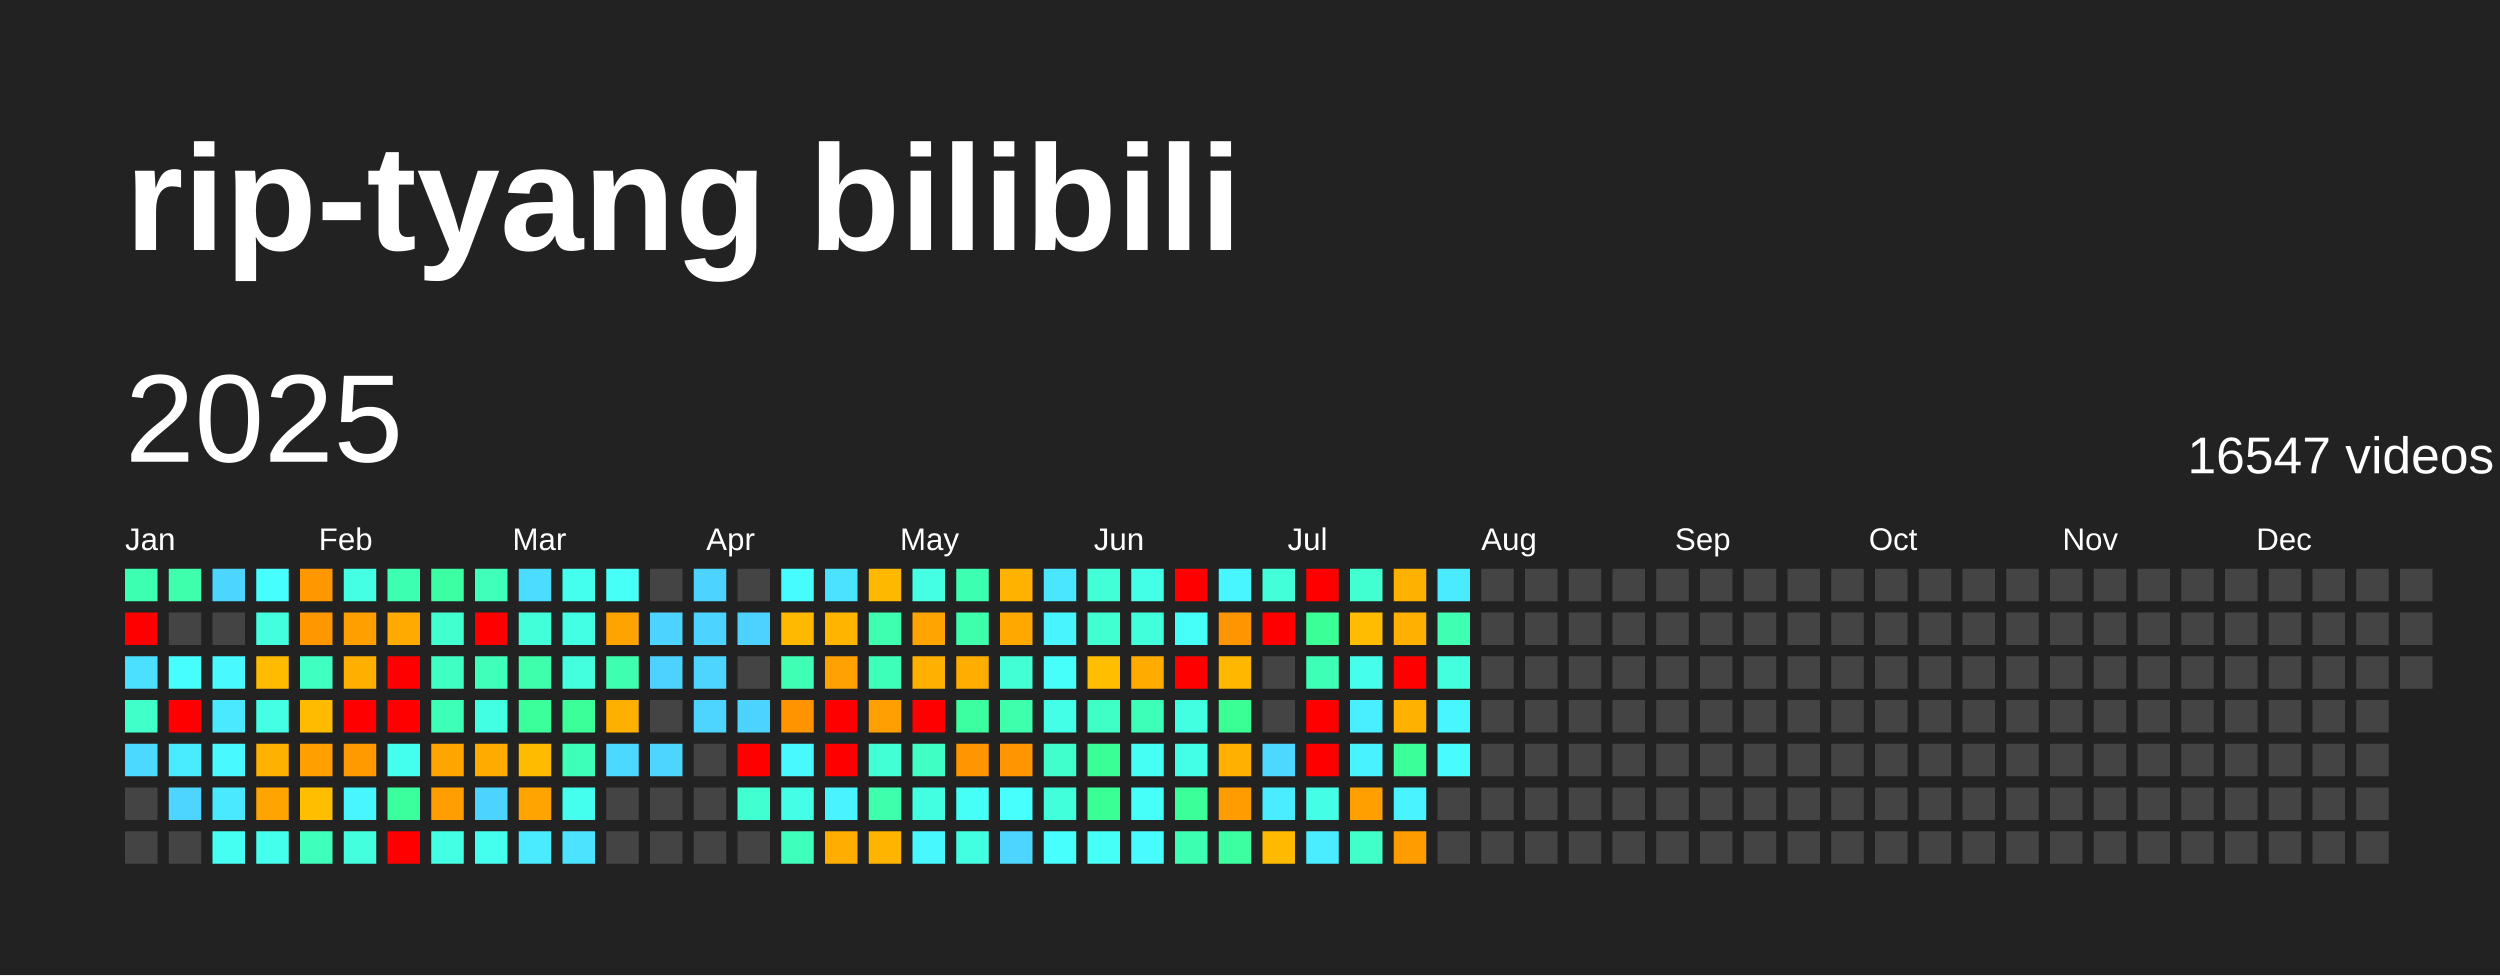
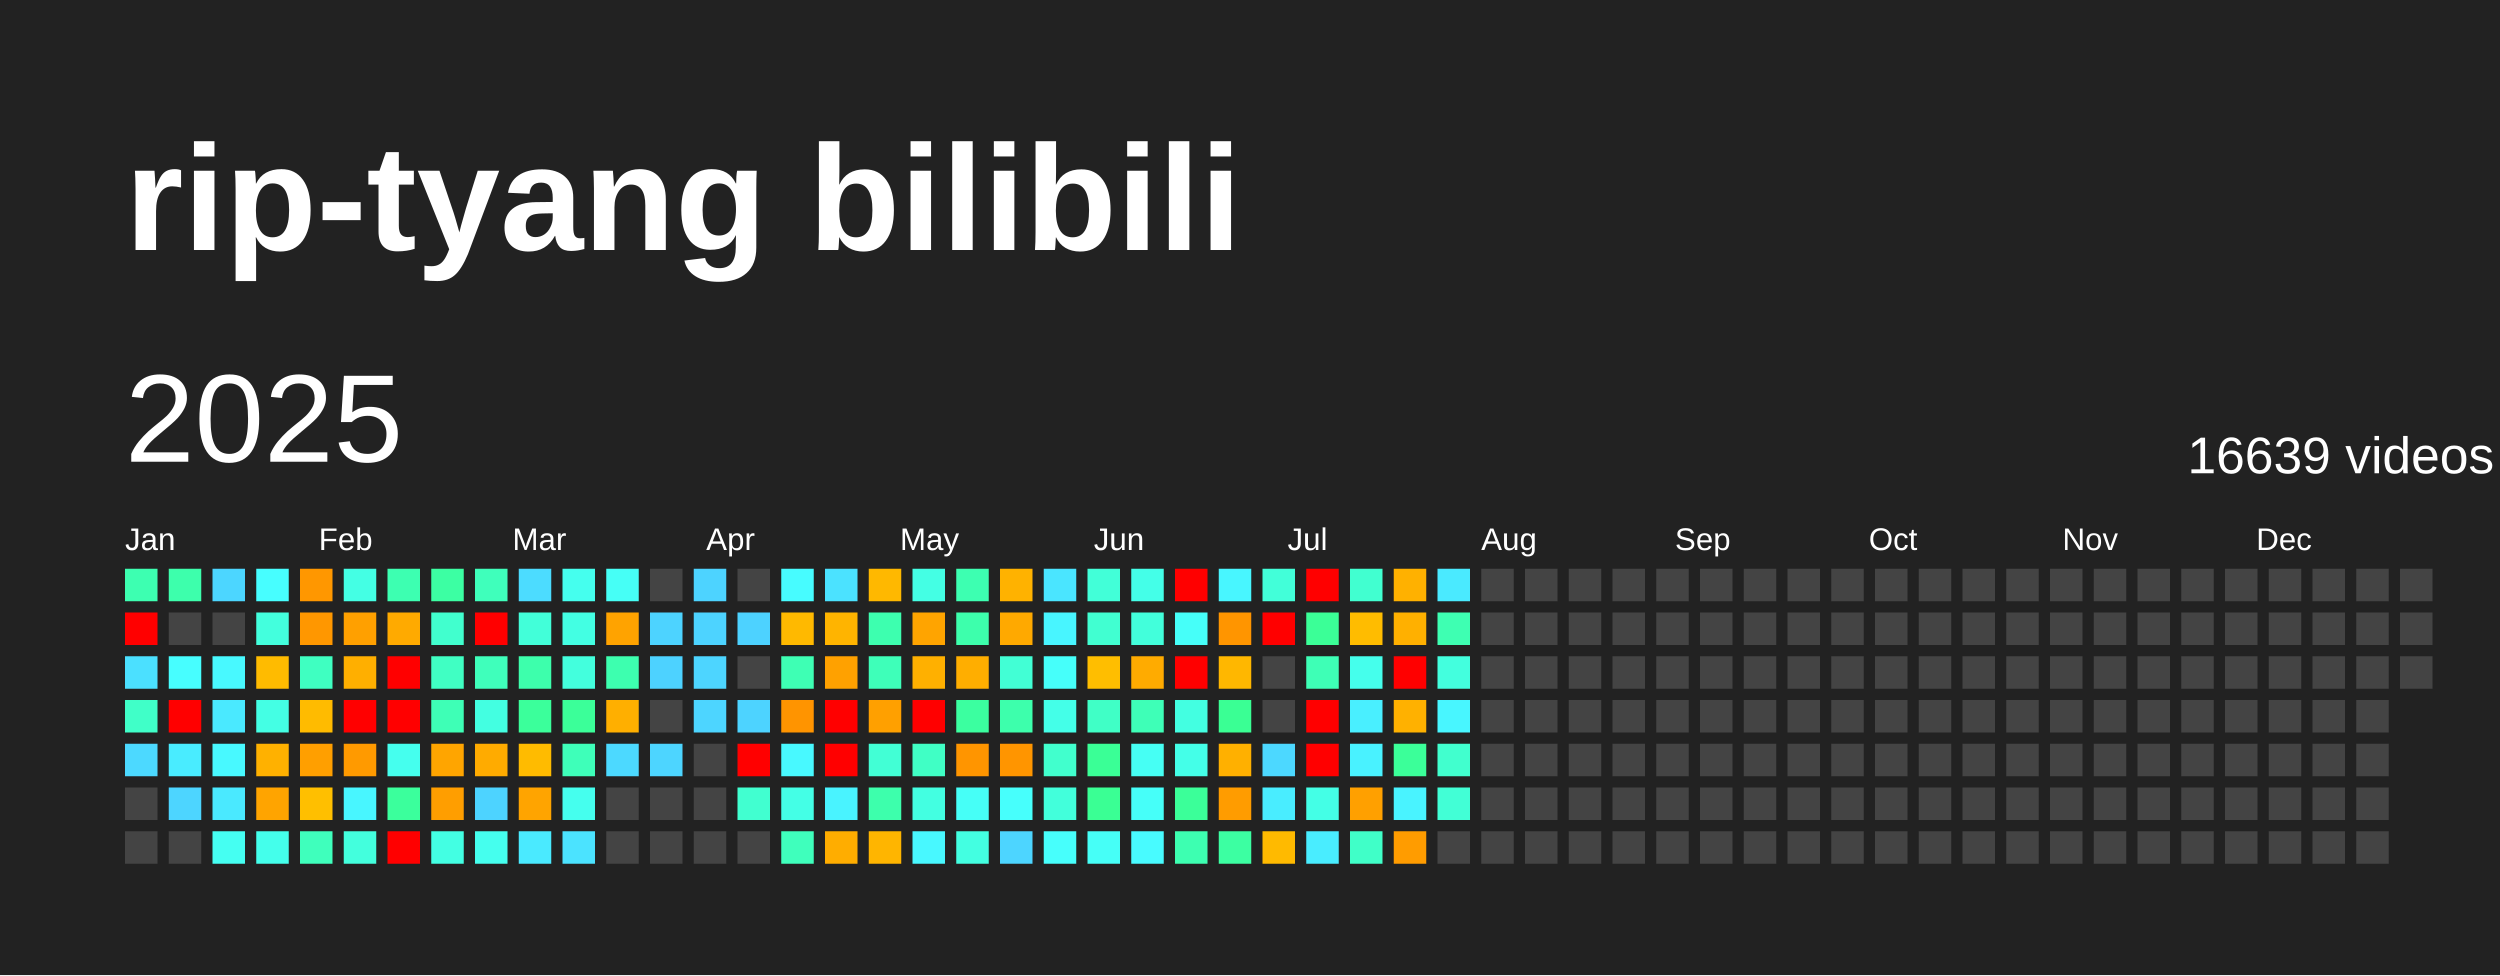
<svg xmlns="http://www.w3.org/2000/svg" baseProfile="full" height="78mm" version="1.1" viewBox="0,0,200,78" width="200mm">
  <defs />
  <rect fill="#222222" height="78" width="200" x="0" y="0" />
  <text fill="#FFFFFF" style="font-size:12px; font-family:Arial; font-weight:bold;" x="10" y="20">rip-tyang bilibili</text>
  <text dominant-baseline="hanging" fill="#FFFFFF" style="font-size:10.0px; font-family:Arial;" x="10" y="30">2025</text>
-   <text dominant-baseline="hanging" fill="#FFFFFF" style="font-size:4.125px; font-family:Arial;" x="175" y="35">16547 videos</text>
+   <text dominant-baseline="hanging" fill="#FFFFFF" style="font-size:4.125px; font-family:Arial;" x="175" y="35">16639 videos</text>
  <text fill="#FFFFFF" style="font-size:2.5px; font-family:Arial" x="10.0" y="44">Jan</text>
  <text fill="#FFFFFF" style="font-size:2.5px; font-family:Arial" x="25.5" y="44">Feb</text>
  <text fill="#FFFFFF" style="font-size:2.5px; font-family:Arial" x="41.0" y="44">Mar</text>
  <text fill="#FFFFFF" style="font-size:2.5px; font-family:Arial" x="56.5" y="44">Apr</text>
  <text fill="#FFFFFF" style="font-size:2.5px; font-family:Arial" x="72.0" y="44">May</text>
  <text fill="#FFFFFF" style="font-size:2.5px; font-family:Arial" x="87.5" y="44">Jun</text>
  <text fill="#FFFFFF" style="font-size:2.5px; font-family:Arial" x="103.0" y="44">Jul</text>
  <text fill="#FFFFFF" style="font-size:2.5px; font-family:Arial" x="118.5" y="44">Aug</text>
  <text fill="#FFFFFF" style="font-size:2.5px; font-family:Arial" x="134.0" y="44">Sep</text>
  <text fill="#FFFFFF" style="font-size:2.5px; font-family:Arial" x="149.5" y="44">Oct</text>
  <text fill="#FFFFFF" style="font-size:2.5px; font-family:Arial" x="165.0" y="44">Nov</text>
  <text fill="#FFFFFF" style="font-size:2.5px; font-family:Arial" x="180.5" y="44">Dec</text>
  <rect fill="#3dffb1" height="2.6" width="2.6" x="10.0" y="45.5" />
  <rect fill="red" height="2.6" width="2.6" x="10.0" y="49.0" />
  <rect fill="#4be0ff" height="2.6" width="2.6" x="10.0" y="52.5" />
  <rect fill="#40ffc8" height="2.6" width="2.6" x="10.0" y="56.0" />
  <rect fill="#4cd9ff" height="2.6" width="2.6" x="10.0" y="59.5" />
  <rect fill="#444444" height="2.6" width="2.6" x="10.0" y="63.0" />
  <rect fill="#444444" height="2.6" width="2.6" x="10.0" y="66.5" />
  <rect fill="#3dffac" height="2.6" width="2.6" x="13.5" y="45.5" />
  <rect fill="#444444" height="2.6" width="2.6" x="13.5" y="49.0" />
  <rect fill="#47feff" height="2.6" width="2.6" x="13.5" y="52.5" />
  <rect fill="red" height="2.6" width="2.6" x="13.5" y="56.0" />
  <rect fill="#49ecff" height="2.6" width="2.6" x="13.5" y="59.5" />
  <rect fill="#4dd5ff" height="2.6" width="2.6" x="13.5" y="63.0" />
  <rect fill="#444444" height="2.6" width="2.6" x="13.5" y="66.5" />
  <rect fill="#4cd6ff" height="2.6" width="2.6" x="17.0" y="45.5" />
  <rect fill="#444444" height="2.6" width="2.6" x="17.0" y="49.0" />
  <rect fill="#48f9ff" height="2.6" width="2.6" x="17.0" y="52.5" />
  <rect fill="#4ae9ff" height="2.6" width="2.6" x="17.0" y="56.0" />
  <rect fill="#48f9ff" height="2.6" width="2.6" x="17.0" y="59.5" />
  <rect fill="#4ae9ff" height="2.6" width="2.6" x="17.0" y="63.0" />
  <rect fill="#45fff2" height="2.6" width="2.6" x="17.0" y="66.5" />
  <rect fill="#47feff" height="2.6" width="2.6" x="20.5" y="45.5" />
  <rect fill="#43ffdd" height="2.6" width="2.6" x="20.5" y="49.0" />
  <rect fill="#ffbb00" height="2.6" width="2.6" x="20.5" y="52.5" />
  <rect fill="#44ffe4" height="2.6" width="2.6" x="20.5" y="56.0" />
  <rect fill="#ffb100" height="2.6" width="2.6" x="20.5" y="59.5" />
  <rect fill="#ffa400" height="2.6" width="2.6" x="20.5" y="63.0" />
  <rect fill="#44ffeb" height="2.6" width="2.6" x="20.5" y="66.5" />
  <rect fill="#ff9700" height="2.6" width="2.6" x="24.0" y="45.5" />
  <rect fill="#ff9700" height="2.6" width="2.6" x="24.0" y="49.0" />
  <rect fill="#3fffc1" height="2.6" width="2.6" x="24.0" y="52.5" />
  <rect fill="#ffbb00" height="2.6" width="2.6" x="24.0" y="56.0" />
  <rect fill="#ff9f00" height="2.6" width="2.6" x="24.0" y="59.5" />
  <rect fill="#ffbf00" height="2.6" width="2.6" x="24.0" y="63.0" />
  <rect fill="#3fffbc" height="2.6" width="2.6" x="24.0" y="66.5" />
  <rect fill="#44ffe4" height="2.6" width="2.6" x="27.5" y="45.5" />
  <rect fill="#ffa000" height="2.6" width="2.6" x="27.5" y="49.0" />
  <rect fill="#ffaf00" height="2.6" width="2.6" x="27.5" y="52.5" />
  <rect fill="red" height="2.6" width="2.6" x="27.5" y="56.0" />
  <rect fill="#ff9a00" height="2.6" width="2.6" x="27.5" y="59.5" />
  <rect fill="#48f6ff" height="2.6" width="2.6" x="27.5" y="63.0" />
  <rect fill="#43ffdd" height="2.6" width="2.6" x="27.5" y="66.5" />
  <rect fill="#3dffb1" height="2.6" width="2.6" x="31.0" y="45.5" />
  <rect fill="#ffaa00" height="2.6" width="2.6" x="31.0" y="49.0" />
  <rect fill="red" height="2.6" width="2.6" x="31.0" y="52.5" />
  <rect fill="red" height="2.6" width="2.6" x="31.0" y="56.0" />
  <rect fill="#45ffee" height="2.6" width="2.6" x="31.0" y="59.5" />
  <rect fill="#3bff9c" height="2.6" width="2.6" x="31.0" y="63.0" />
  <rect fill="red" height="2.6" width="2.6" x="31.0" y="66.5" />
  <rect fill="#3cffa3" height="2.6" width="2.6" x="34.5" y="45.5" />
  <rect fill="#41ffce" height="2.6" width="2.6" x="34.5" y="49.0" />
  <rect fill="#40ffc3" height="2.6" width="2.6" x="34.5" y="52.5" />
  <rect fill="#3effb6" height="2.6" width="2.6" x="34.5" y="56.0" />
  <rect fill="#ffa500" height="2.6" width="2.6" x="34.5" y="59.5" />
  <rect fill="#ff9e00" height="2.6" width="2.6" x="34.5" y="63.0" />
  <rect fill="#43ffe3" height="2.6" width="2.6" x="34.5" y="66.5" />
  <rect fill="#3fffbb" height="2.6" width="2.6" x="38.0" y="45.5" />
  <rect fill="red" height="2.6" width="2.6" x="38.0" y="49.0" />
  <rect fill="#3fffbb" height="2.6" width="2.6" x="38.0" y="52.5" />
  <rect fill="#43ffe1" height="2.6" width="2.6" x="38.0" y="56.0" />
  <rect fill="#ffab00" height="2.6" width="2.6" x="38.0" y="59.5" />
  <rect fill="#4dd3ff" height="2.6" width="2.6" x="38.0" y="63.0" />
  <rect fill="#45ffee" height="2.6" width="2.6" x="38.0" y="66.5" />
  <rect fill="#4cdcff" height="2.6" width="2.6" x="41.5" y="45.5" />
  <rect fill="#42ffd9" height="2.6" width="2.6" x="41.5" y="49.0" />
  <rect fill="#3dffac" height="2.6" width="2.6" x="41.5" y="52.5" />
  <rect fill="#3bff9b" height="2.6" width="2.6" x="41.5" y="56.0" />
  <rect fill="#ffbb00" height="2.6" width="2.6" x="41.5" y="59.5" />
  <rect fill="#ffa400" height="2.6" width="2.6" x="41.5" y="63.0" />
  <rect fill="#4aeaff" height="2.6" width="2.6" x="41.5" y="66.5" />
  <rect fill="#45ffee" height="2.6" width="2.6" x="45.0" y="45.5" />
  <rect fill="#43ffe3" height="2.6" width="2.6" x="45.0" y="49.0" />
  <rect fill="#43ffdd" height="2.6" width="2.6" x="45.0" y="52.5" />
  <rect fill="#3bff99" height="2.6" width="2.6" x="45.0" y="56.0" />
  <rect fill="#3effb9" height="2.6" width="2.6" x="45.0" y="59.5" />
  <rect fill="#45ffee" height="2.6" width="2.6" x="45.0" y="63.0" />
  <rect fill="#4be3ff" height="2.6" width="2.6" x="45.0" y="66.5" />
  <rect fill="#46fff6" height="2.6" width="2.6" x="48.5" y="45.5" />
  <rect fill="#ffa300" height="2.6" width="2.6" x="48.5" y="49.0" />
  <rect fill="#3dffaf" height="2.6" width="2.6" x="48.5" y="52.5" />
  <rect fill="#ffaf00" height="2.6" width="2.6" x="48.5" y="56.0" />
  <rect fill="#4cd9ff" height="2.6" width="2.6" x="48.5" y="59.5" />
  <rect fill="#444444" height="2.6" width="2.6" x="48.5" y="63.0" />
  <rect fill="#444444" height="2.6" width="2.6" x="48.5" y="66.5" />
  <rect fill="#444444" height="2.6" width="2.6" x="52.0" y="45.5" />
  <rect fill="#4dd3ff" height="2.6" width="2.6" x="52.0" y="49.0" />
  <rect fill="#4dd2ff" height="2.6" width="2.6" x="52.0" y="52.5" />
  <rect fill="#444444" height="2.6" width="2.6" x="52.0" y="56.0" />
  <rect fill="#4dd5ff" height="2.6" width="2.6" x="52.0" y="59.5" />
  <rect fill="#444444" height="2.6" width="2.6" x="52.0" y="63.0" />
  <rect fill="#444444" height="2.6" width="2.6" x="52.0" y="66.5" />
  <rect fill="#4dd3ff" height="2.6" width="2.6" x="55.5" y="45.5" />
  <rect fill="#4dd3ff" height="2.6" width="2.6" x="55.5" y="49.0" />
  <rect fill="#4dd5ff" height="2.6" width="2.6" x="55.5" y="52.5" />
  <rect fill="#4dd5ff" height="2.6" width="2.6" x="55.5" y="56.0" />
  <rect fill="#444444" height="2.6" width="2.6" x="55.5" y="59.5" />
  <rect fill="#444444" height="2.6" width="2.6" x="55.5" y="63.0" />
  <rect fill="#444444" height="2.6" width="2.6" x="55.5" y="66.5" />
  <rect fill="#444444" height="2.6" width="2.6" x="59.0" y="45.5" />
  <rect fill="#4dd2ff" height="2.6" width="2.6" x="59.0" y="49.0" />
  <rect fill="#444444" height="2.6" width="2.6" x="59.0" y="52.5" />
  <rect fill="#4dd3ff" height="2.6" width="2.6" x="59.0" y="56.0" />
  <rect fill="red" height="2.6" width="2.6" x="59.0" y="59.5" />
  <rect fill="#41ffd0" height="2.6" width="2.6" x="59.0" y="63.0" />
  <rect fill="#444444" height="2.6" width="2.6" x="59.0" y="66.5" />
  <rect fill="#47fcff" height="2.6" width="2.6" x="62.5" y="45.5" />
  <rect fill="#ffb900" height="2.6" width="2.6" x="62.5" y="49.0" />
  <rect fill="#3effb4" height="2.6" width="2.6" x="62.5" y="52.5" />
  <rect fill="#ff9400" height="2.6" width="2.6" x="62.5" y="56.0" />
  <rect fill="#48f9ff" height="2.6" width="2.6" x="62.5" y="59.5" />
  <rect fill="#44ffe6" height="2.6" width="2.6" x="62.5" y="63.0" />
  <rect fill="#3fffbc" height="2.6" width="2.6" x="62.5" y="66.5" />
  <rect fill="#4be2ff" height="2.6" width="2.6" x="66.0" y="45.5" />
  <rect fill="#ffb400" height="2.6" width="2.6" x="66.0" y="49.0" />
  <rect fill="#ffa100" height="2.6" width="2.6" x="66.0" y="52.5" />
  <rect fill="red" height="2.6" width="2.6" x="66.0" y="56.0" />
  <rect fill="red" height="2.6" width="2.6" x="66.0" y="59.5" />
  <rect fill="#49f3ff" height="2.6" width="2.6" x="66.0" y="63.0" />
  <rect fill="#ffad00" height="2.6" width="2.6" x="66.0" y="66.5" />
  <rect fill="#ffb800" height="2.6" width="2.6" x="69.5" y="45.5" />
  <rect fill="#3dffaf" height="2.6" width="2.6" x="69.5" y="49.0" />
  <rect fill="#3effb9" height="2.6" width="2.6" x="69.5" y="52.5" />
  <rect fill="#ffa000" height="2.6" width="2.6" x="69.5" y="56.0" />
  <rect fill="#42ffd5" height="2.6" width="2.6" x="69.5" y="59.5" />
  <rect fill="#3dffac" height="2.6" width="2.6" x="69.5" y="63.0" />
  <rect fill="#ffb500" height="2.6" width="2.6" x="69.5" y="66.5" />
  <rect fill="#44ffe4" height="2.6" width="2.6" x="73.0" y="45.5" />
  <rect fill="#ffa400" height="2.6" width="2.6" x="73.0" y="49.0" />
  <rect fill="#ffb000" height="2.6" width="2.6" x="73.0" y="52.5" />
  <rect fill="red" height="2.6" width="2.6" x="73.0" y="56.0" />
  <rect fill="#40ffc5" height="2.6" width="2.6" x="73.0" y="59.5" />
  <rect fill="#43ffe1" height="2.6" width="2.6" x="73.0" y="63.0" />
  <rect fill="#48f8ff" height="2.6" width="2.6" x="73.0" y="66.5" />
  <rect fill="#3dffb1" height="2.6" width="2.6" x="76.5" y="45.5" />
  <rect fill="#3dffac" height="2.6" width="2.6" x="76.5" y="49.0" />
  <rect fill="#ffae00" height="2.6" width="2.6" x="76.5" y="52.5" />
  <rect fill="#3bffa0" height="2.6" width="2.6" x="76.5" y="56.0" />
  <rect fill="#ff9500" height="2.6" width="2.6" x="76.5" y="59.5" />
  <rect fill="#46fff7" height="2.6" width="2.6" x="76.5" y="63.0" />
  <rect fill="#43ffe1" height="2.6" width="2.6" x="76.5" y="66.5" />
  <rect fill="#ffb200" height="2.6" width="2.6" x="80.0" y="45.5" />
  <rect fill="#ffa900" height="2.6" width="2.6" x="80.0" y="49.0" />
  <rect fill="#42ffd5" height="2.6" width="2.6" x="80.0" y="52.5" />
  <rect fill="#3dffac" height="2.6" width="2.6" x="80.0" y="56.0" />
  <rect fill="#ff9500" height="2.6" width="2.6" x="80.0" y="59.5" />
  <rect fill="#47fffc" height="2.6" width="2.6" x="80.0" y="63.0" />
  <rect fill="#4dd5ff" height="2.6" width="2.6" x="80.0" y="66.5" />
  <rect fill="#4ae5ff" height="2.6" width="2.6" x="83.5" y="45.5" />
  <rect fill="#48f5ff" height="2.6" width="2.6" x="83.5" y="49.0" />
  <rect fill="#46fffa" height="2.6" width="2.6" x="83.5" y="52.5" />
  <rect fill="#44ffe8" height="2.6" width="2.6" x="83.5" y="56.0" />
  <rect fill="#41ffcd" height="2.6" width="2.6" x="83.5" y="59.5" />
  <rect fill="#42ffdb" height="2.6" width="2.6" x="83.5" y="63.0" />
  <rect fill="#47fffc" height="2.6" width="2.6" x="83.5" y="66.5" />
  <rect fill="#42ffd8" height="2.6" width="2.6" x="87.0" y="45.5" />
  <rect fill="#41ffd1" height="2.6" width="2.6" x="87.0" y="49.0" />
  <rect fill="#ffbe00" height="2.6" width="2.6" x="87.0" y="52.5" />
  <rect fill="#40ffc6" height="2.6" width="2.6" x="87.0" y="56.0" />
  <rect fill="#3aff96" height="2.6" width="2.6" x="87.0" y="59.5" />
  <rect fill="#3aff94" height="2.6" width="2.6" x="87.0" y="63.0" />
  <rect fill="#46fff7" height="2.6" width="2.6" x="87.0" y="66.5" />
  <rect fill="#44ffe8" height="2.6" width="2.6" x="90.5" y="45.5" />
  <rect fill="#42ffdb" height="2.6" width="2.6" x="90.5" y="49.0" />
  <rect fill="#ffab00" height="2.6" width="2.6" x="90.5" y="52.5" />
  <rect fill="#3effb7" height="2.6" width="2.6" x="90.5" y="56.0" />
  <rect fill="#46fff4" height="2.6" width="2.6" x="90.5" y="59.5" />
  <rect fill="#46fff9" height="2.6" width="2.6" x="90.5" y="63.0" />
  <rect fill="#48fbff" height="2.6" width="2.6" x="90.5" y="66.5" />
  <rect fill="red" height="2.6" width="2.6" x="94.0" y="45.5" />
  <rect fill="#46fff9" height="2.6" width="2.6" x="94.0" y="49.0" />
  <rect fill="red" height="2.6" width="2.6" x="94.0" y="52.5" />
  <rect fill="#43ffe1" height="2.6" width="2.6" x="94.0" y="56.0" />
  <rect fill="#44ffe8" height="2.6" width="2.6" x="94.0" y="59.5" />
  <rect fill="#3bff99" height="2.6" width="2.6" x="94.0" y="63.0" />
  <rect fill="#3dffb1" height="2.6" width="2.6" x="94.0" y="66.5" />
  <rect fill="#48f6ff" height="2.6" width="2.6" x="97.5" y="45.5" />
  <rect fill="#ff9500" height="2.6" width="2.6" x="97.5" y="49.0" />
  <rect fill="#ffb700" height="2.6" width="2.6" x="97.5" y="52.5" />
  <rect fill="#3aff94" height="2.6" width="2.6" x="97.5" y="56.0" />
  <rect fill="#ffb000" height="2.6" width="2.6" x="97.5" y="59.5" />
  <rect fill="#ff9c00" height="2.6" width="2.6" x="97.5" y="63.0" />
  <rect fill="#3cffa2" height="2.6" width="2.6" x="97.5" y="66.5" />
  <rect fill="#42ffd9" height="2.6" width="2.6" x="101.0" y="45.5" />
  <rect fill="red" height="2.6" width="2.6" x="101.0" y="49.0" />
  <rect fill="#444444" height="2.6" width="2.6" x="101.0" y="52.5" />
  <rect fill="#444444" height="2.6" width="2.6" x="101.0" y="56.0" />
  <rect fill="#4cd8ff" height="2.6" width="2.6" x="101.0" y="59.5" />
  <rect fill="#49edff" height="2.6" width="2.6" x="101.0" y="63.0" />
  <rect fill="#ffba00" height="2.6" width="2.6" x="101.0" y="66.5" />
  <rect fill="red" height="2.6" width="2.6" x="104.5" y="45.5" />
  <rect fill="#3bff97" height="2.6" width="2.6" x="104.5" y="49.0" />
  <rect fill="#3effb6" height="2.6" width="2.6" x="104.5" y="52.5" />
  <rect fill="red" height="2.6" width="2.6" x="104.5" y="56.0" />
  <rect fill="red" height="2.6" width="2.6" x="104.5" y="59.5" />
  <rect fill="#44ffe6" height="2.6" width="2.6" x="104.5" y="63.0" />
  <rect fill="#49edff" height="2.6" width="2.6" x="104.5" y="66.5" />
  <rect fill="#41ffd0" height="2.6" width="2.6" x="108.0" y="45.5" />
  <rect fill="#ffbc00" height="2.6" width="2.6" x="108.0" y="49.0" />
  <rect fill="#45ffec" height="2.6" width="2.6" x="108.0" y="52.5" />
  <rect fill="#49efff" height="2.6" width="2.6" x="108.0" y="56.0" />
  <rect fill="#49f2ff" height="2.6" width="2.6" x="108.0" y="59.5" />
  <rect fill="#ffa000" height="2.6" width="2.6" x="108.0" y="63.0" />
  <rect fill="#40ffc8" height="2.6" width="2.6" x="108.0" y="66.5" />
  <rect fill="#ffb100" height="2.6" width="2.6" x="111.5" y="45.5" />
  <rect fill="#ffb000" height="2.6" width="2.6" x="111.5" y="49.0" />
  <rect fill="red" height="2.6" width="2.6" x="111.5" y="52.5" />
  <rect fill="#ffb100" height="2.6" width="2.6" x="111.5" y="56.0" />
  <rect fill="#3bff99" height="2.6" width="2.6" x="111.5" y="59.5" />
  <rect fill="#49f3ff" height="2.6" width="2.6" x="111.5" y="63.0" />
  <rect fill="#ff9c00" height="2.6" width="2.6" x="111.5" y="66.5" />
  <rect fill="#4aeaff" height="2.6" width="2.6" x="115.0" y="45.5" />
  <rect fill="#3effb2" height="2.6" width="2.6" x="115.0" y="49.0" />
  <rect fill="#43ffde" height="2.6" width="2.6" x="115.0" y="52.5" />
  <rect fill="#48f6ff" height="2.6" width="2.6" x="115.0" y="56.0" />
-   <rect fill="#48fbff" height="2.6" width="2.6" x="115.0" y="59.5" />
-   <rect fill="#444444" height="2.6" width="2.6" x="115.0" y="63.0" />
+   <rect fill="#41ffce" height="2.6" width="2.6" x="115.0" y="59.5" />
+   <rect fill="#42ffd6" height="2.6" width="2.6" x="115.0" y="63.0" />
  <rect fill="#444444" height="2.6" width="2.6" x="115.0" y="66.5" />
  <rect fill="#444444" height="2.6" width="2.6" x="118.5" y="45.5" />
  <rect fill="#444444" height="2.6" width="2.6" x="118.5" y="49.0" />
  <rect fill="#444444" height="2.6" width="2.6" x="118.5" y="52.5" />
  <rect fill="#444444" height="2.6" width="2.6" x="118.5" y="56.0" />
  <rect fill="#444444" height="2.6" width="2.6" x="118.5" y="59.5" />
  <rect fill="#444444" height="2.6" width="2.6" x="118.5" y="63.0" />
  <rect fill="#444444" height="2.6" width="2.6" x="118.5" y="66.5" />
  <rect fill="#444444" height="2.6" width="2.6" x="122.0" y="45.5" />
  <rect fill="#444444" height="2.6" width="2.6" x="122.0" y="49.0" />
  <rect fill="#444444" height="2.6" width="2.6" x="122.0" y="52.5" />
  <rect fill="#444444" height="2.6" width="2.6" x="122.0" y="56.0" />
  <rect fill="#444444" height="2.6" width="2.6" x="122.0" y="59.5" />
  <rect fill="#444444" height="2.6" width="2.6" x="122.0" y="63.0" />
  <rect fill="#444444" height="2.6" width="2.6" x="122.0" y="66.5" />
  <rect fill="#444444" height="2.6" width="2.6" x="125.5" y="45.5" />
  <rect fill="#444444" height="2.6" width="2.6" x="125.5" y="49.0" />
  <rect fill="#444444" height="2.6" width="2.6" x="125.5" y="52.5" />
  <rect fill="#444444" height="2.6" width="2.6" x="125.5" y="56.0" />
  <rect fill="#444444" height="2.6" width="2.6" x="125.5" y="59.5" />
  <rect fill="#444444" height="2.6" width="2.6" x="125.5" y="63.0" />
  <rect fill="#444444" height="2.6" width="2.6" x="125.5" y="66.5" />
  <rect fill="#444444" height="2.6" width="2.6" x="129.0" y="45.5" />
  <rect fill="#444444" height="2.6" width="2.6" x="129.0" y="49.0" />
  <rect fill="#444444" height="2.6" width="2.6" x="129.0" y="52.5" />
  <rect fill="#444444" height="2.6" width="2.6" x="129.0" y="56.0" />
  <rect fill="#444444" height="2.6" width="2.6" x="129.0" y="59.5" />
  <rect fill="#444444" height="2.6" width="2.6" x="129.0" y="63.0" />
  <rect fill="#444444" height="2.6" width="2.6" x="129.0" y="66.5" />
  <rect fill="#444444" height="2.6" width="2.6" x="132.5" y="45.5" />
  <rect fill="#444444" height="2.6" width="2.6" x="132.5" y="49.0" />
  <rect fill="#444444" height="2.6" width="2.6" x="132.5" y="52.5" />
  <rect fill="#444444" height="2.6" width="2.6" x="132.5" y="56.0" />
  <rect fill="#444444" height="2.6" width="2.6" x="132.5" y="59.5" />
  <rect fill="#444444" height="2.6" width="2.6" x="132.5" y="63.0" />
  <rect fill="#444444" height="2.6" width="2.6" x="132.5" y="66.5" />
  <rect fill="#444444" height="2.6" width="2.6" x="136.0" y="45.5" />
  <rect fill="#444444" height="2.6" width="2.6" x="136.0" y="49.0" />
  <rect fill="#444444" height="2.6" width="2.6" x="136.0" y="52.5" />
  <rect fill="#444444" height="2.6" width="2.6" x="136.0" y="56.0" />
  <rect fill="#444444" height="2.6" width="2.6" x="136.0" y="59.5" />
  <rect fill="#444444" height="2.6" width="2.6" x="136.0" y="63.0" />
  <rect fill="#444444" height="2.6" width="2.6" x="136.0" y="66.5" />
  <rect fill="#444444" height="2.6" width="2.6" x="139.5" y="45.5" />
  <rect fill="#444444" height="2.6" width="2.6" x="139.5" y="49.0" />
  <rect fill="#444444" height="2.6" width="2.6" x="139.5" y="52.5" />
  <rect fill="#444444" height="2.6" width="2.6" x="139.5" y="56.0" />
  <rect fill="#444444" height="2.6" width="2.6" x="139.5" y="59.5" />
  <rect fill="#444444" height="2.6" width="2.6" x="139.5" y="63.0" />
  <rect fill="#444444" height="2.6" width="2.6" x="139.5" y="66.5" />
  <rect fill="#444444" height="2.6" width="2.6" x="143.0" y="45.5" />
  <rect fill="#444444" height="2.6" width="2.6" x="143.0" y="49.0" />
  <rect fill="#444444" height="2.6" width="2.6" x="143.0" y="52.5" />
  <rect fill="#444444" height="2.6" width="2.6" x="143.0" y="56.0" />
  <rect fill="#444444" height="2.6" width="2.6" x="143.0" y="59.5" />
  <rect fill="#444444" height="2.6" width="2.6" x="143.0" y="63.0" />
  <rect fill="#444444" height="2.6" width="2.6" x="143.0" y="66.5" />
  <rect fill="#444444" height="2.6" width="2.6" x="146.5" y="45.5" />
  <rect fill="#444444" height="2.6" width="2.6" x="146.5" y="49.0" />
  <rect fill="#444444" height="2.6" width="2.6" x="146.5" y="52.5" />
  <rect fill="#444444" height="2.6" width="2.6" x="146.5" y="56.0" />
  <rect fill="#444444" height="2.6" width="2.6" x="146.5" y="59.5" />
  <rect fill="#444444" height="2.6" width="2.6" x="146.5" y="63.0" />
  <rect fill="#444444" height="2.6" width="2.6" x="146.5" y="66.5" />
  <rect fill="#444444" height="2.6" width="2.6" x="150.0" y="45.5" />
  <rect fill="#444444" height="2.6" width="2.6" x="150.0" y="49.0" />
  <rect fill="#444444" height="2.6" width="2.6" x="150.0" y="52.5" />
  <rect fill="#444444" height="2.6" width="2.6" x="150.0" y="56.0" />
  <rect fill="#444444" height="2.6" width="2.6" x="150.0" y="59.5" />
  <rect fill="#444444" height="2.6" width="2.6" x="150.0" y="63.0" />
  <rect fill="#444444" height="2.6" width="2.6" x="150.0" y="66.5" />
  <rect fill="#444444" height="2.6" width="2.6" x="153.5" y="45.5" />
  <rect fill="#444444" height="2.6" width="2.6" x="153.5" y="49.0" />
  <rect fill="#444444" height="2.6" width="2.6" x="153.5" y="52.5" />
  <rect fill="#444444" height="2.6" width="2.6" x="153.5" y="56.0" />
  <rect fill="#444444" height="2.6" width="2.6" x="153.5" y="59.5" />
  <rect fill="#444444" height="2.6" width="2.6" x="153.5" y="63.0" />
  <rect fill="#444444" height="2.6" width="2.6" x="153.5" y="66.5" />
  <rect fill="#444444" height="2.6" width="2.6" x="157.0" y="45.5" />
  <rect fill="#444444" height="2.6" width="2.6" x="157.0" y="49.0" />
  <rect fill="#444444" height="2.6" width="2.6" x="157.0" y="52.5" />
  <rect fill="#444444" height="2.6" width="2.6" x="157.0" y="56.0" />
  <rect fill="#444444" height="2.6" width="2.6" x="157.0" y="59.5" />
  <rect fill="#444444" height="2.6" width="2.6" x="157.0" y="63.0" />
  <rect fill="#444444" height="2.6" width="2.6" x="157.0" y="66.5" />
  <rect fill="#444444" height="2.6" width="2.6" x="160.5" y="45.5" />
  <rect fill="#444444" height="2.6" width="2.6" x="160.5" y="49.0" />
  <rect fill="#444444" height="2.6" width="2.6" x="160.5" y="52.5" />
  <rect fill="#444444" height="2.6" width="2.6" x="160.5" y="56.0" />
  <rect fill="#444444" height="2.6" width="2.6" x="160.5" y="59.5" />
  <rect fill="#444444" height="2.6" width="2.6" x="160.5" y="63.0" />
  <rect fill="#444444" height="2.6" width="2.6" x="160.5" y="66.5" />
  <rect fill="#444444" height="2.6" width="2.6" x="164.0" y="45.5" />
  <rect fill="#444444" height="2.6" width="2.6" x="164.0" y="49.0" />
  <rect fill="#444444" height="2.6" width="2.6" x="164.0" y="52.5" />
  <rect fill="#444444" height="2.6" width="2.6" x="164.0" y="56.0" />
  <rect fill="#444444" height="2.6" width="2.6" x="164.0" y="59.5" />
  <rect fill="#444444" height="2.6" width="2.6" x="164.0" y="63.0" />
  <rect fill="#444444" height="2.6" width="2.6" x="164.0" y="66.5" />
  <rect fill="#444444" height="2.6" width="2.6" x="167.5" y="45.5" />
  <rect fill="#444444" height="2.6" width="2.6" x="167.5" y="49.0" />
  <rect fill="#444444" height="2.6" width="2.6" x="167.5" y="52.5" />
  <rect fill="#444444" height="2.6" width="2.6" x="167.5" y="56.0" />
  <rect fill="#444444" height="2.6" width="2.6" x="167.5" y="59.5" />
  <rect fill="#444444" height="2.6" width="2.6" x="167.5" y="63.0" />
  <rect fill="#444444" height="2.6" width="2.6" x="167.5" y="66.5" />
  <rect fill="#444444" height="2.6" width="2.6" x="171.0" y="45.5" />
  <rect fill="#444444" height="2.6" width="2.6" x="171.0" y="49.0" />
  <rect fill="#444444" height="2.6" width="2.6" x="171.0" y="52.5" />
  <rect fill="#444444" height="2.6" width="2.6" x="171.0" y="56.0" />
  <rect fill="#444444" height="2.6" width="2.6" x="171.0" y="59.5" />
  <rect fill="#444444" height="2.6" width="2.6" x="171.0" y="63.0" />
  <rect fill="#444444" height="2.6" width="2.6" x="171.0" y="66.5" />
  <rect fill="#444444" height="2.6" width="2.6" x="174.5" y="45.5" />
  <rect fill="#444444" height="2.6" width="2.6" x="174.5" y="49.0" />
  <rect fill="#444444" height="2.6" width="2.6" x="174.5" y="52.5" />
  <rect fill="#444444" height="2.6" width="2.6" x="174.5" y="56.0" />
  <rect fill="#444444" height="2.6" width="2.6" x="174.5" y="59.5" />
  <rect fill="#444444" height="2.6" width="2.6" x="174.5" y="63.0" />
  <rect fill="#444444" height="2.6" width="2.6" x="174.5" y="66.5" />
  <rect fill="#444444" height="2.6" width="2.6" x="178.0" y="45.5" />
  <rect fill="#444444" height="2.6" width="2.6" x="178.0" y="49.0" />
  <rect fill="#444444" height="2.6" width="2.6" x="178.0" y="52.5" />
  <rect fill="#444444" height="2.6" width="2.6" x="178.0" y="56.0" />
  <rect fill="#444444" height="2.6" width="2.6" x="178.0" y="59.5" />
  <rect fill="#444444" height="2.6" width="2.6" x="178.0" y="63.0" />
  <rect fill="#444444" height="2.6" width="2.6" x="178.0" y="66.5" />
  <rect fill="#444444" height="2.6" width="2.6" x="181.5" y="45.5" />
  <rect fill="#444444" height="2.6" width="2.6" x="181.5" y="49.0" />
  <rect fill="#444444" height="2.6" width="2.6" x="181.5" y="52.5" />
  <rect fill="#444444" height="2.6" width="2.6" x="181.5" y="56.0" />
  <rect fill="#444444" height="2.6" width="2.6" x="181.5" y="59.5" />
  <rect fill="#444444" height="2.6" width="2.6" x="181.5" y="63.0" />
  <rect fill="#444444" height="2.6" width="2.6" x="181.5" y="66.5" />
  <rect fill="#444444" height="2.6" width="2.6" x="185.0" y="45.5" />
  <rect fill="#444444" height="2.6" width="2.6" x="185.0" y="49.0" />
  <rect fill="#444444" height="2.6" width="2.6" x="185.0" y="52.5" />
  <rect fill="#444444" height="2.6" width="2.6" x="185.0" y="56.0" />
  <rect fill="#444444" height="2.6" width="2.6" x="185.0" y="59.5" />
  <rect fill="#444444" height="2.6" width="2.6" x="185.0" y="63.0" />
  <rect fill="#444444" height="2.6" width="2.6" x="185.0" y="66.5" />
  <rect fill="#444444" height="2.6" width="2.6" x="188.5" y="45.5" />
  <rect fill="#444444" height="2.6" width="2.6" x="188.5" y="49.0" />
  <rect fill="#444444" height="2.6" width="2.6" x="188.5" y="52.5" />
  <rect fill="#444444" height="2.6" width="2.6" x="188.5" y="56.0" />
  <rect fill="#444444" height="2.6" width="2.6" x="188.5" y="59.5" />
  <rect fill="#444444" height="2.6" width="2.6" x="188.5" y="63.0" />
  <rect fill="#444444" height="2.6" width="2.6" x="188.5" y="66.5" />
  <rect fill="#444444" height="2.6" width="2.6" x="192.0" y="45.5" />
  <rect fill="#444444" height="2.6" width="2.6" x="192.0" y="49.0" />
  <rect fill="#444444" height="2.6" width="2.6" x="192.0" y="52.5" />
</svg>
